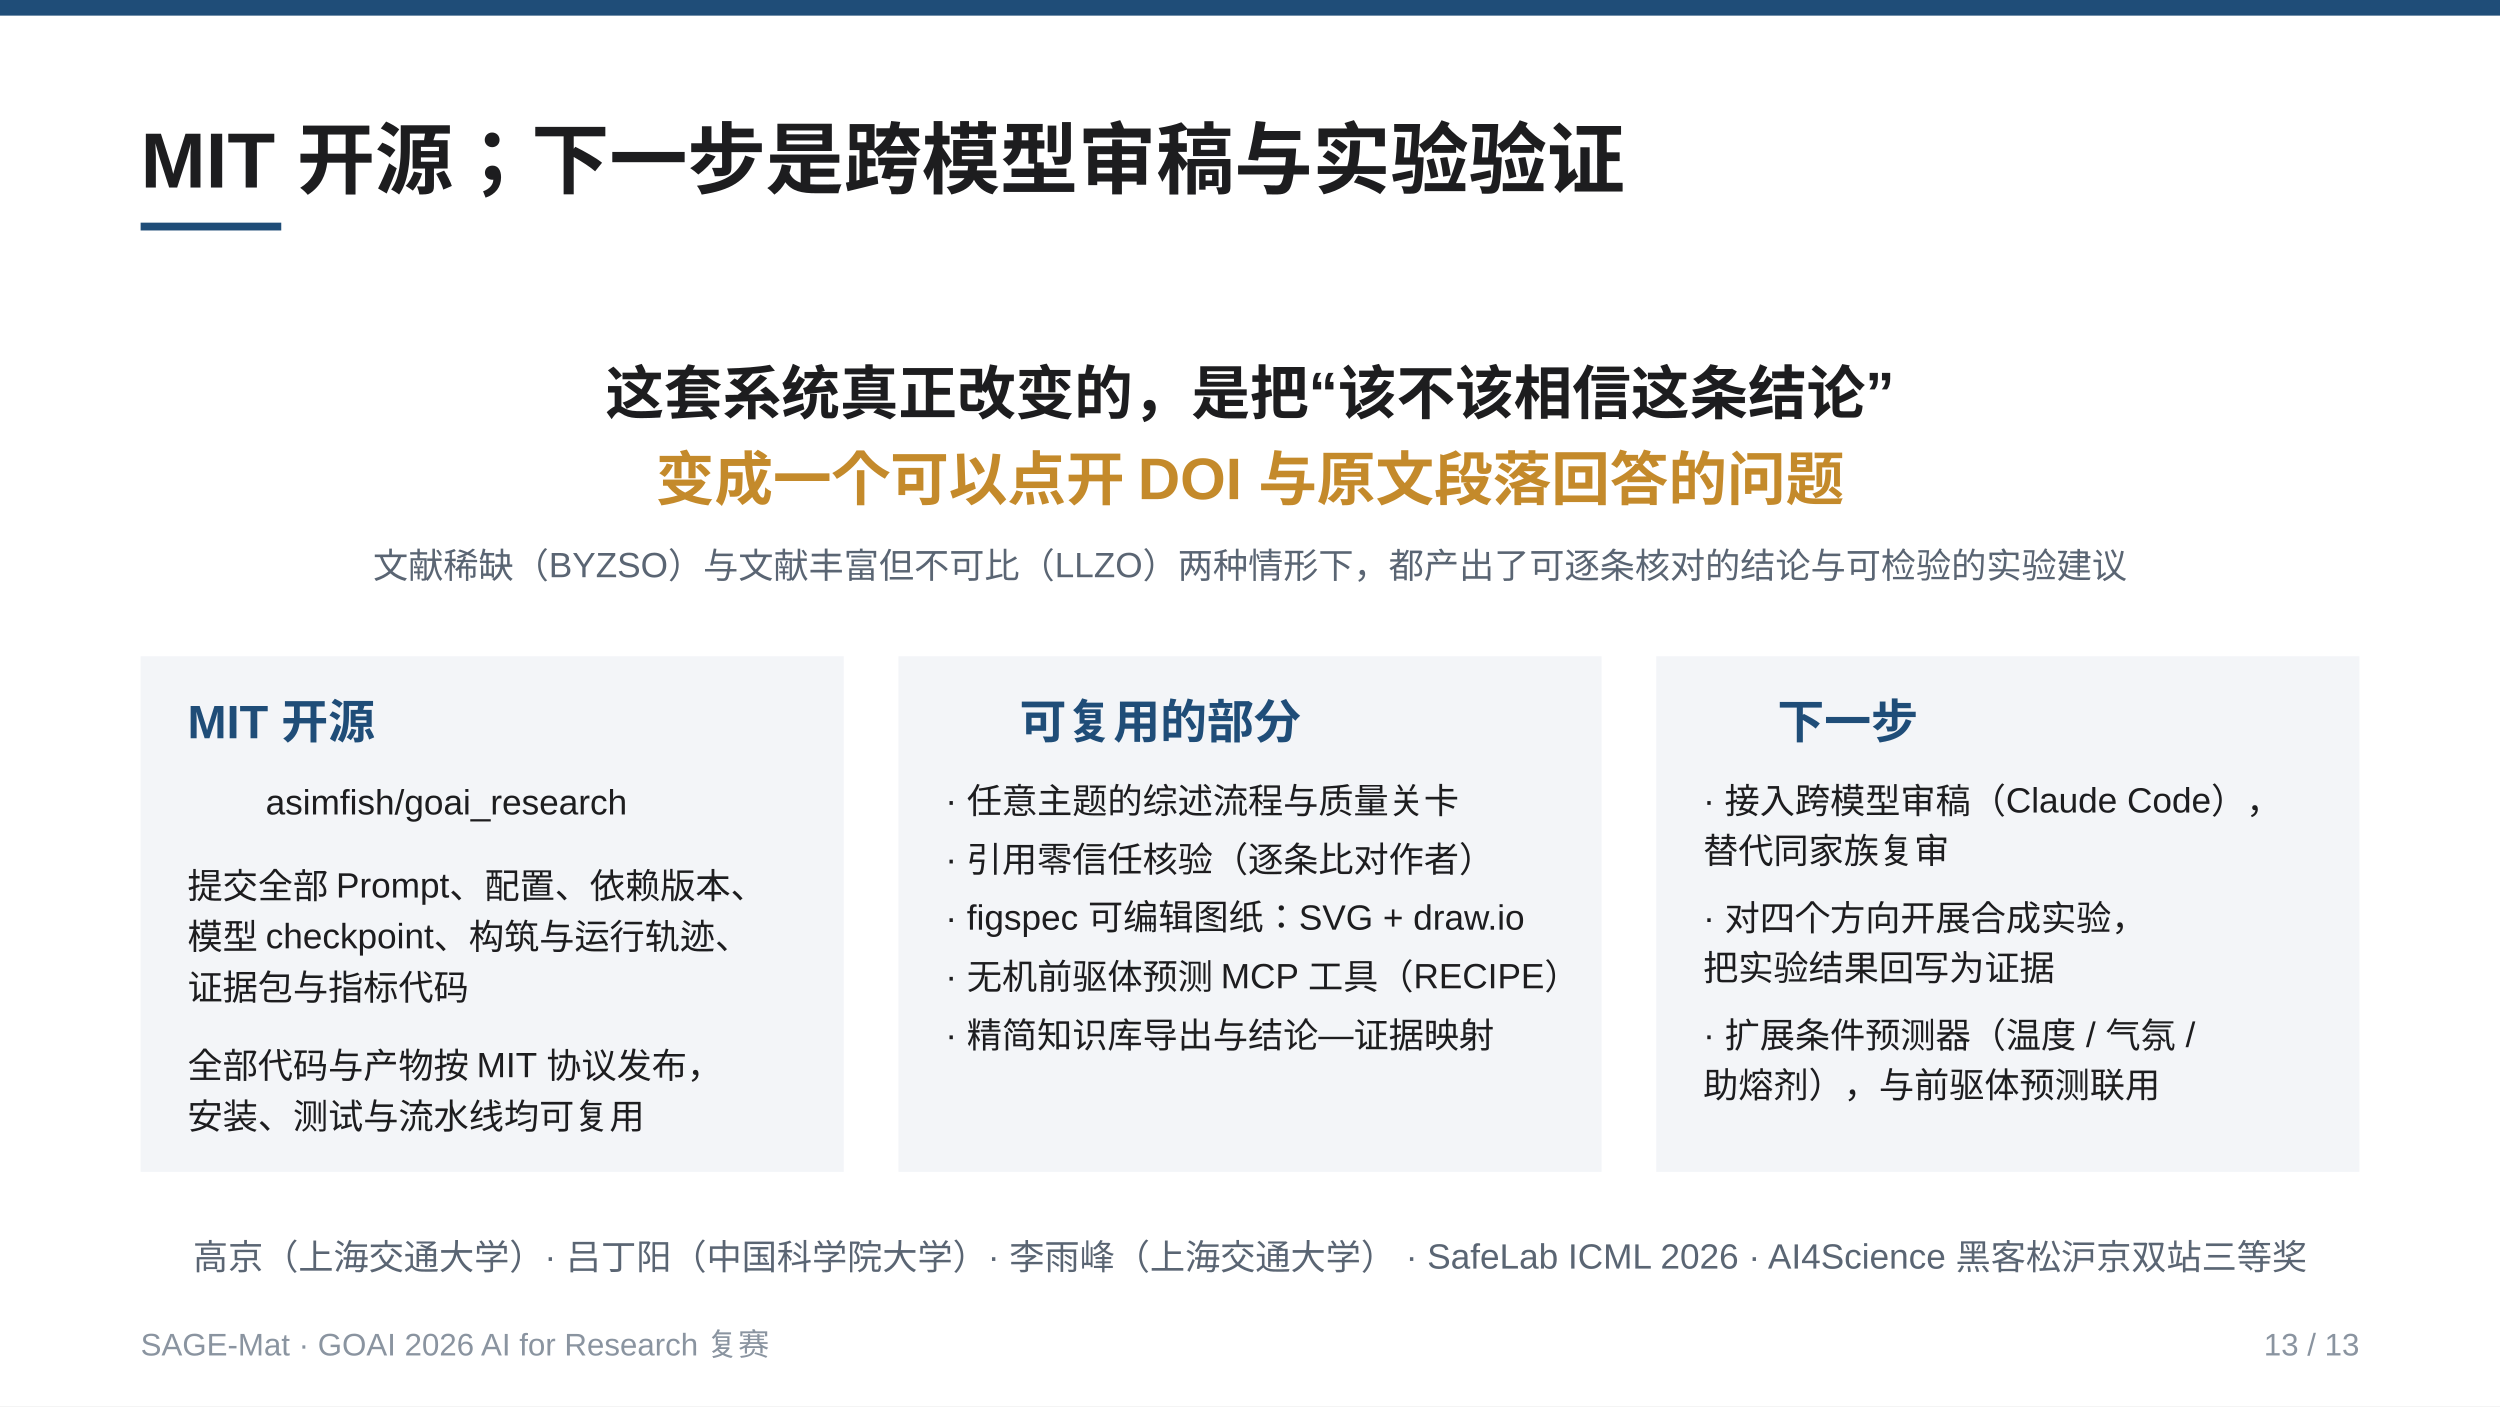
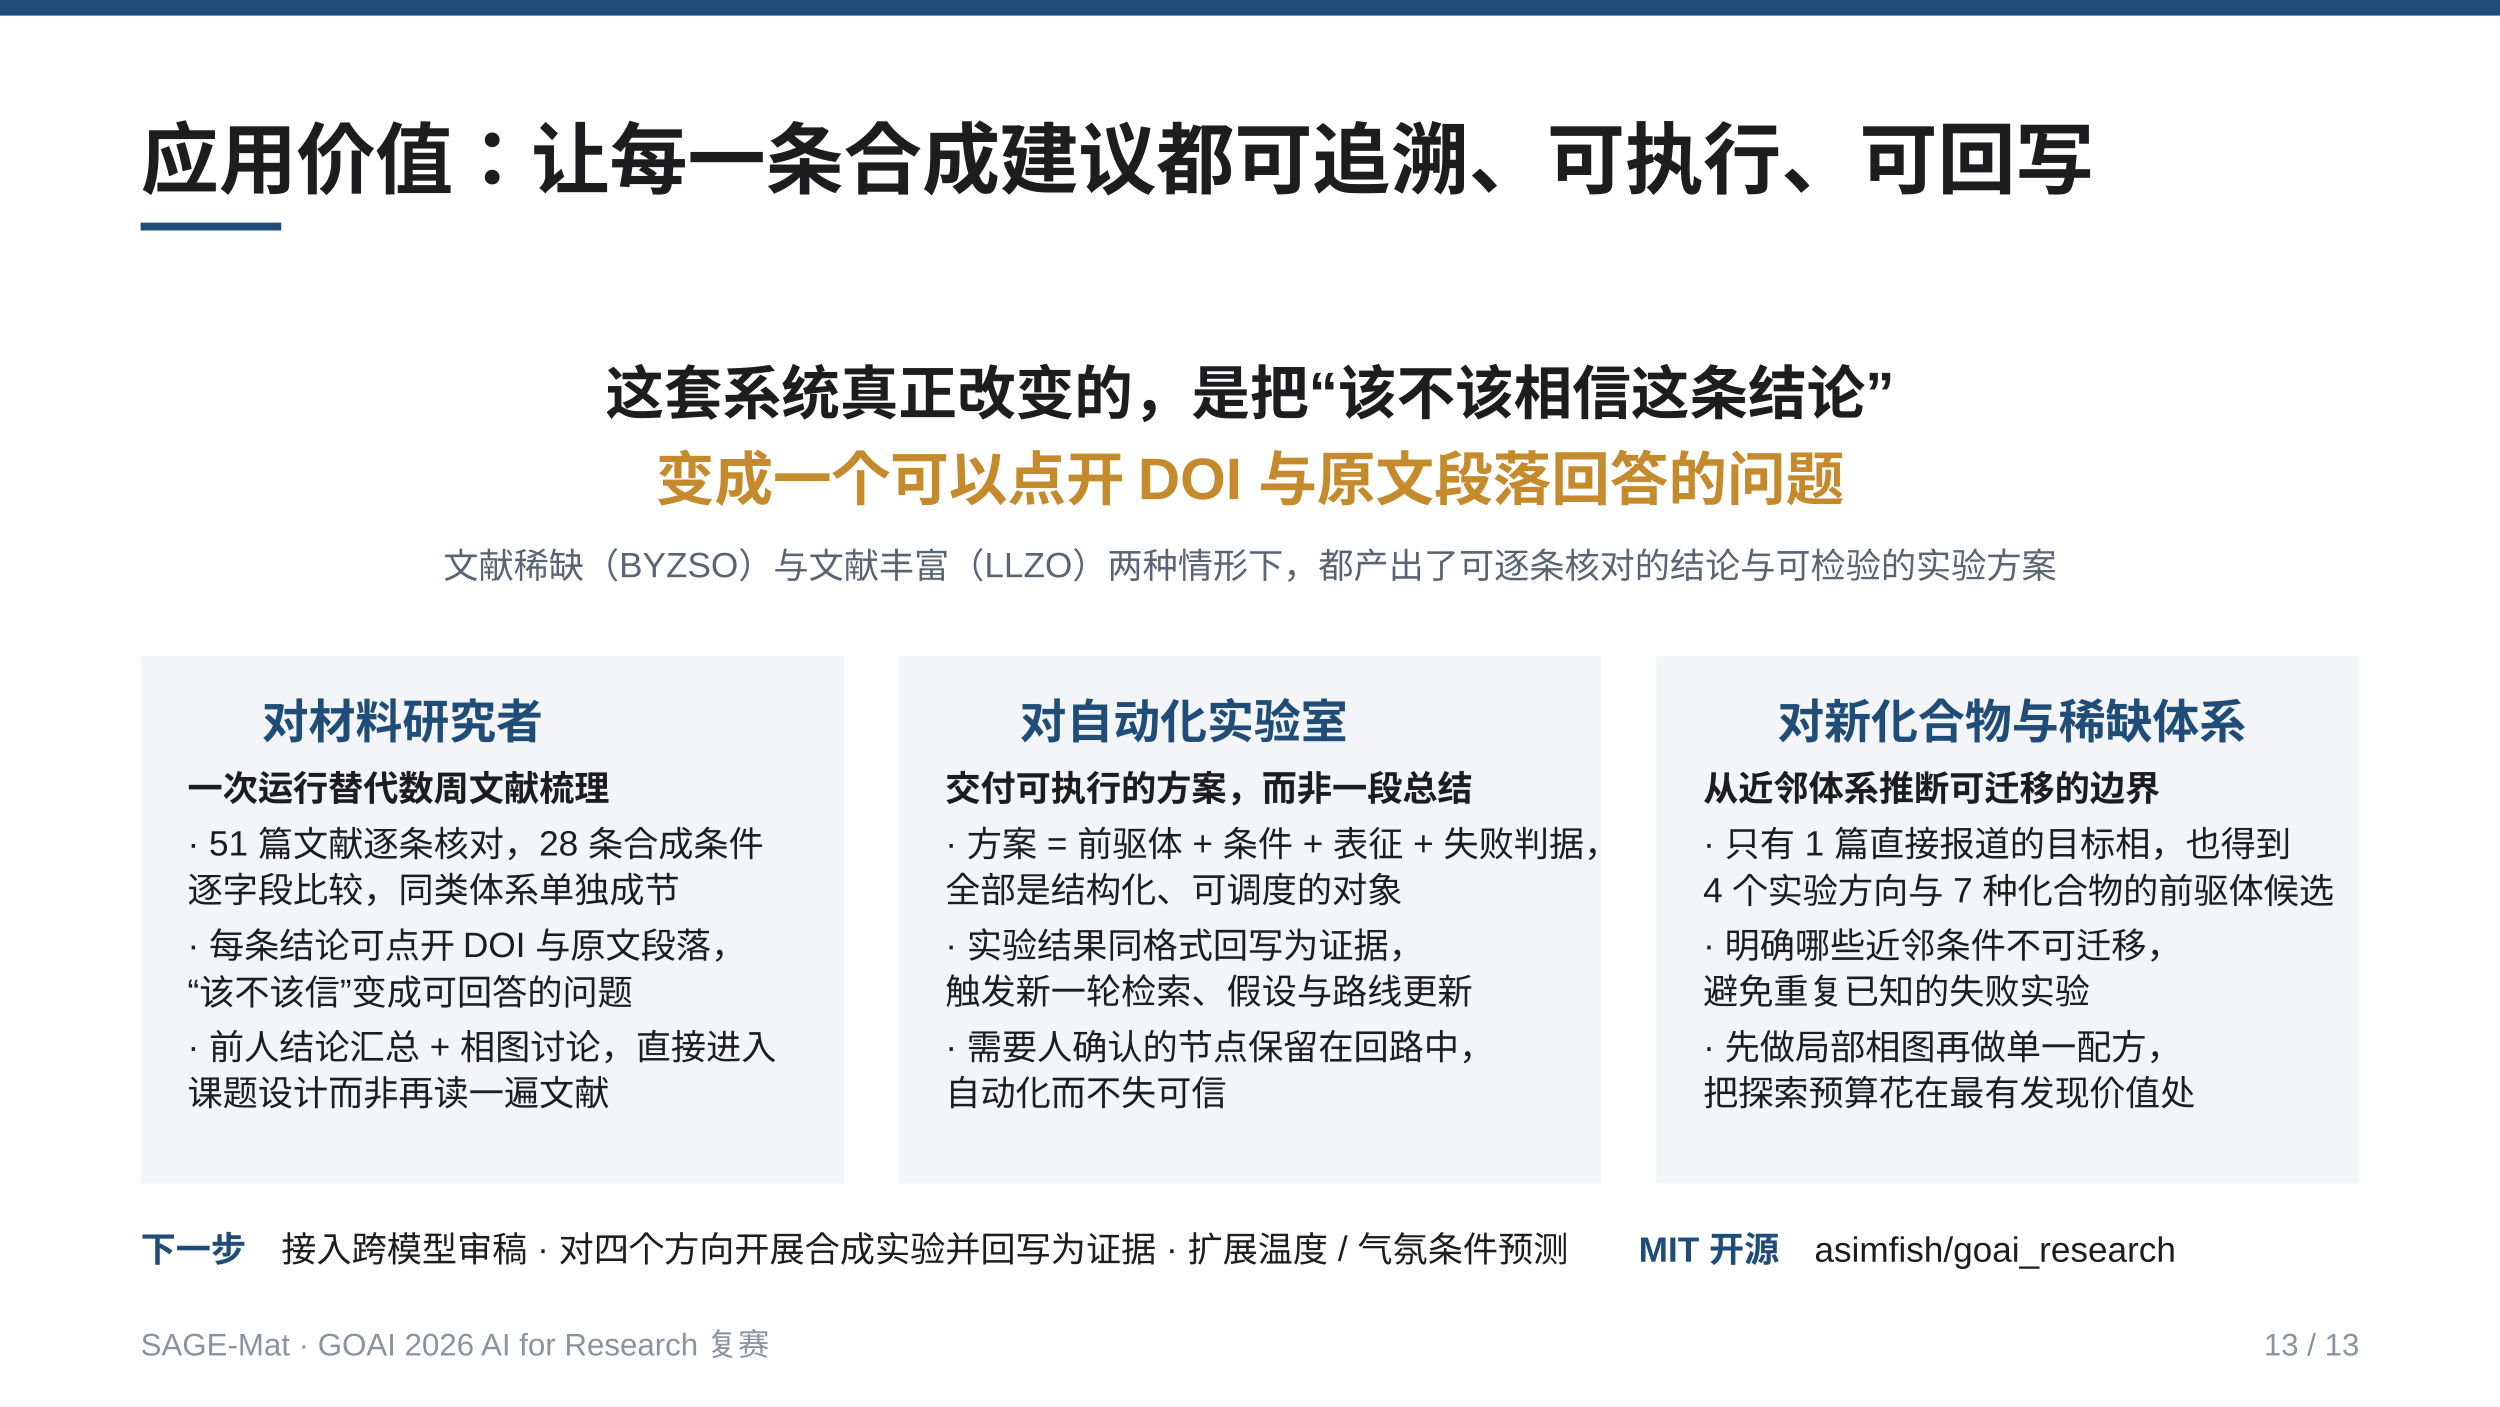
<svg xmlns="http://www.w3.org/2000/svg" viewBox="0 0 1280 720" width="1280" height="720" font-family="&quot;Microsoft YaHei&quot;, &quot;PingFang SC&quot;, Arial, sans-serif">
  <g id="p13-bg">
    <rect x="0" y="0" width="1280" height="720" fill="#FFFFFF" />
    <rect x="0" y="0" width="1280" height="8" fill="#1F4D78" />
  </g>
  <g id="p13-header">
-     <text x="72" y="96" font-size="40" font-weight="700" fill="#1D1D1F">MIT 开源；下一步是跨模型审稿与实验验证</text>
+     <text x="72" y="96" font-size="40" font-weight="700" fill="#1D1D1F">应用价值：让每一条合成建议都可追溯、可执行、可回写</text>
    <rect x="72" y="114" width="72" height="4" fill="#1F4D78" />
  </g>
  <g id="p13-takeaway">
    <text x="640" y="212" font-size="30" font-weight="700" fill="#1D1D1F" text-anchor="middle">这套系统真正改变的，是把“该不该相信这条结论”</text>
    <text x="640" y="256" font-size="30" font-weight="700" fill="#C48A2B" text-anchor="middle">变成一个可以点开 DOI 与原文段落回答的问题</text>
-     <text x="640" y="296" font-size="18" fill="#5A6573" text-anchor="middle">文献稀缺（BYZSO）与文献丰富但不可比（LLZO）两种情形下，都产出了可逐条核对的结论与可检验的实验建议</text>
+     <text x="640" y="296" font-size="18" fill="#5A6573" text-anchor="middle">文献稀缺（BYZSO）与文献丰富（LLZO）两种情形下，都产出了可逐条核对的结论与可检验的实验方案</text>
  </g>
  <g id="p13-open-source">
-     <rect x="72" y="336" width="360" height="264" fill="#F3F5F8" />
-     <text x="96" y="378" font-size="24" font-weight="700" fill="#1F4D78">MIT 开源</text>
-     <use data-icon="tabler-outline/brand-github" x="96" y="390" width="28" height="28" fill="#1F4D78" stroke-width="2" />
-     <text x="136" y="417" font-size="18" fill="#1D1D1F">asimfish/goai_research</text>
-     <text x="96" y="416" font-size="18" fill="#1D1D1F">
-       <tspan x="96" dy="44">提交全部 Prompt、配置、依赖版本、</tspan>
-       <tspan x="96" dy="26">模型 checkpoint、构筑与运行轨迹、</tspan>
-       <tspan x="96" dy="26">证据包与指标代码</tspan>
-     </text>
-     <text x="96" y="552" font-size="18" fill="#1D1D1F">
-       <tspan x="96" dy="0">全部代码与产物按 MIT 协议发布，</tspan>
-       <tspan x="96" dy="26">安装、测试与流水线均可复用</tspan>
+     <rect x="72" y="336" width="360" height="270" fill="#F3F5F8" />
+     <use data-icon="tabler-outline/users" x="96" y="356" width="28" height="28" fill="#1F4D78" stroke-width="2" />
+     <text x="134" y="378" font-size="24" font-weight="700" fill="#1F4D78">对材料研究者</text>
+     <text x="96" y="410" font-size="18" fill="#1D1D1F">
+       <tspan x="96" dy="0">
+         <tspan font-weight="700">一次运行替代数周文献梳理</tspan>
+       </tspan>
+       <tspan x="96" dy="28">· 51 篇文献逐条核对，28 条合成条件</tspan>
+       <tspan x="96" dy="24">  逐字段比较，同类体系单独成节</tspan>
+       <tspan x="96" dy="28">· 每条结论可点开 DOI 与原文段落，</tspan>
+       <tspan x="96" dy="24">  “该不该信”变成可回答的问题</tspan>
+       <tspan x="96" dy="28">· 前人结论汇总 + 相图讨论，直接进入</tspan>
+       <tspan x="96" dy="24">  课题设计而非再读一遍文献</tspan>
    </text>
  </g>
  <g id="p13-reusable">
-     <rect x="460" y="336" width="360" height="264" fill="#F3F5F8" />
-     <use data-icon="tabler-outline/git-branch" x="484" y="356" width="28" height="28" fill="#1F4D78" stroke-width="2" />
-     <text x="522" y="378" font-size="24" font-weight="700" fill="#1F4D78">可复用的部分</text>
-     <text x="484" y="416" font-size="18" fill="#1D1D1F">
-       <tspan x="484" dy="0">· 任意主题的综述流程与质量关卡</tspan>
-       <tspan x="484" dy="30">· 引用零信任核验（逐条比对作者）</tspan>
-       <tspan x="484" dy="30">· figspec 可编辑图纸：SVG + draw.io</tspan>
-       <tspan x="484" dy="30">· 无机前驱体预测 MCP 工具（RECIPE）</tspan>
-       <tspan x="484" dy="30">· 精简知识库导出与结论—证据映射</tspan>
+     <rect x="460" y="336" width="360" height="270" fill="#F3F5F8" />
+     <use data-icon="tabler-outline/flask" x="484" y="356" width="28" height="28" fill="#1F4D78" stroke-width="2" />
+     <text x="522" y="378" font-size="24" font-weight="700" fill="#1F4D78">对自动化实验室</text>
+     <text x="484" y="410" font-size="18" fill="#1D1D1F">
+       <tspan x="484" dy="0">
+         <tspan font-weight="700">交付可执行的方案，而非一段总结</tspan>
+       </tspan>
+       <tspan x="484" dy="28">· 方案 = 前驱体 + 条件 + 表征 + 失败判据，</tspan>
+       <tspan x="484" dy="24">  全部是结构化、可调度的对象</tspan>
+       <tspan x="484" dy="28">· 实验结果同格式回写为证据，</tspan>
+       <tspan x="484" dy="24">  触发新一轮检索、假设与路线更新</tspan>
+       <tspan x="484" dy="28">· 需要人确认的节点保留在回路中，</tspan>
+       <tspan x="484" dy="24">  自动化而不失可信</tspan>
    </text>
  </g>
  <g id="p13-next">
-     <rect x="848" y="336" width="360" height="264" fill="#F3F5F8" />
-     <use data-icon="tabler-outline/flask" x="872" y="356" width="28" height="28" fill="#1F4D78" stroke-width="2" />
-     <text x="910" y="378" font-size="24" font-weight="700" fill="#1F4D78">下一步</text>
-     <text x="872" y="416" font-size="18" fill="#1D1D1F">
-       <tspan x="872" dy="0">· 接入跨模型审稿（Claude Code），</tspan>
-       <tspan x="872" dy="26">  替代同家族复审</tspan>
-       <tspan x="872" dy="34">· 对四个方向开展合成实验，</tspan>
-       <tspan x="872" dy="26">  把实验结果回写为证据</tspan>
-       <tspan x="872" dy="34">· 扩展条件预测器（温度 / 气氛 /</tspan>
-       <tspan x="872" dy="26">  助熔剂），与前驱体预测联用</tspan>
+     <rect x="848" y="336" width="360" height="270" fill="#F3F5F8" />
+     <use data-icon="tabler-outline/atom-2" x="872" y="356" width="28" height="28" fill="#1F4D78" stroke-width="2" />
+     <text x="910" y="378" font-size="24" font-weight="700" fill="#1F4D78">对新化合物与稀缺体系</text>
+     <text x="872" y="410" font-size="18" fill="#1D1D1F">
+       <tspan x="872" dy="0">
+         <tspan font-weight="700">从近邻体系推断可迁移的边界</tspan>
+       </tspan>
+       <tspan x="872" dy="28">· 只有 1 篇直接报道的目标相，也得到</tspan>
+       <tspan x="872" dy="24">  4 个实验方向与 7 种化合物的前驱体候选</tspan>
+       <tspan x="872" dy="28">· 明确哪些近邻条件不可迁移，</tspan>
+       <tspan x="872" dy="24">  避免重复已知的失败实验</tspan>
+       <tspan x="872" dy="28">· 先做局部相图再做单一配方，</tspan>
+       <tspan x="872" dy="24">  把探索预算花在最有发现价值处</tspan>
    </text>
  </g>
  <g id="p13-team">
-     <text x="640" y="650" font-size="18" fill="#5A6573" text-anchor="middle">高京（上海交通大学）· 吕丁阳（中国科学院大学）· 李雨峰（上海交通大学） · SafeLab ICML 2026 · AI4Science 黑客松沪京双站三等奖</text>
+     <text x="72" y="646" font-size="18" fill="#1D1D1F">
+       <tspan font-weight="700" fill="#1F4D78">下一步</tspan>　接入跨模型审稿 · 对四个方向开展合成实验并回写为证据 · 扩展温度 / 气氛条件预测　　<tspan font-weight="700" fill="#1F4D78">MIT 开源</tspan>　asimfish/goai_research</text>
  </g>
  <g id="p13-footer">
    <text x="72" y="694" font-size="16" fill="#8A94A0">SAGE-Mat · GOAI 2026 AI for Research 复赛</text>
    <text x="1208" y="694" font-size="16" fill="#8A94A0" text-anchor="end">13 / 13</text>
  </g>
</svg>
